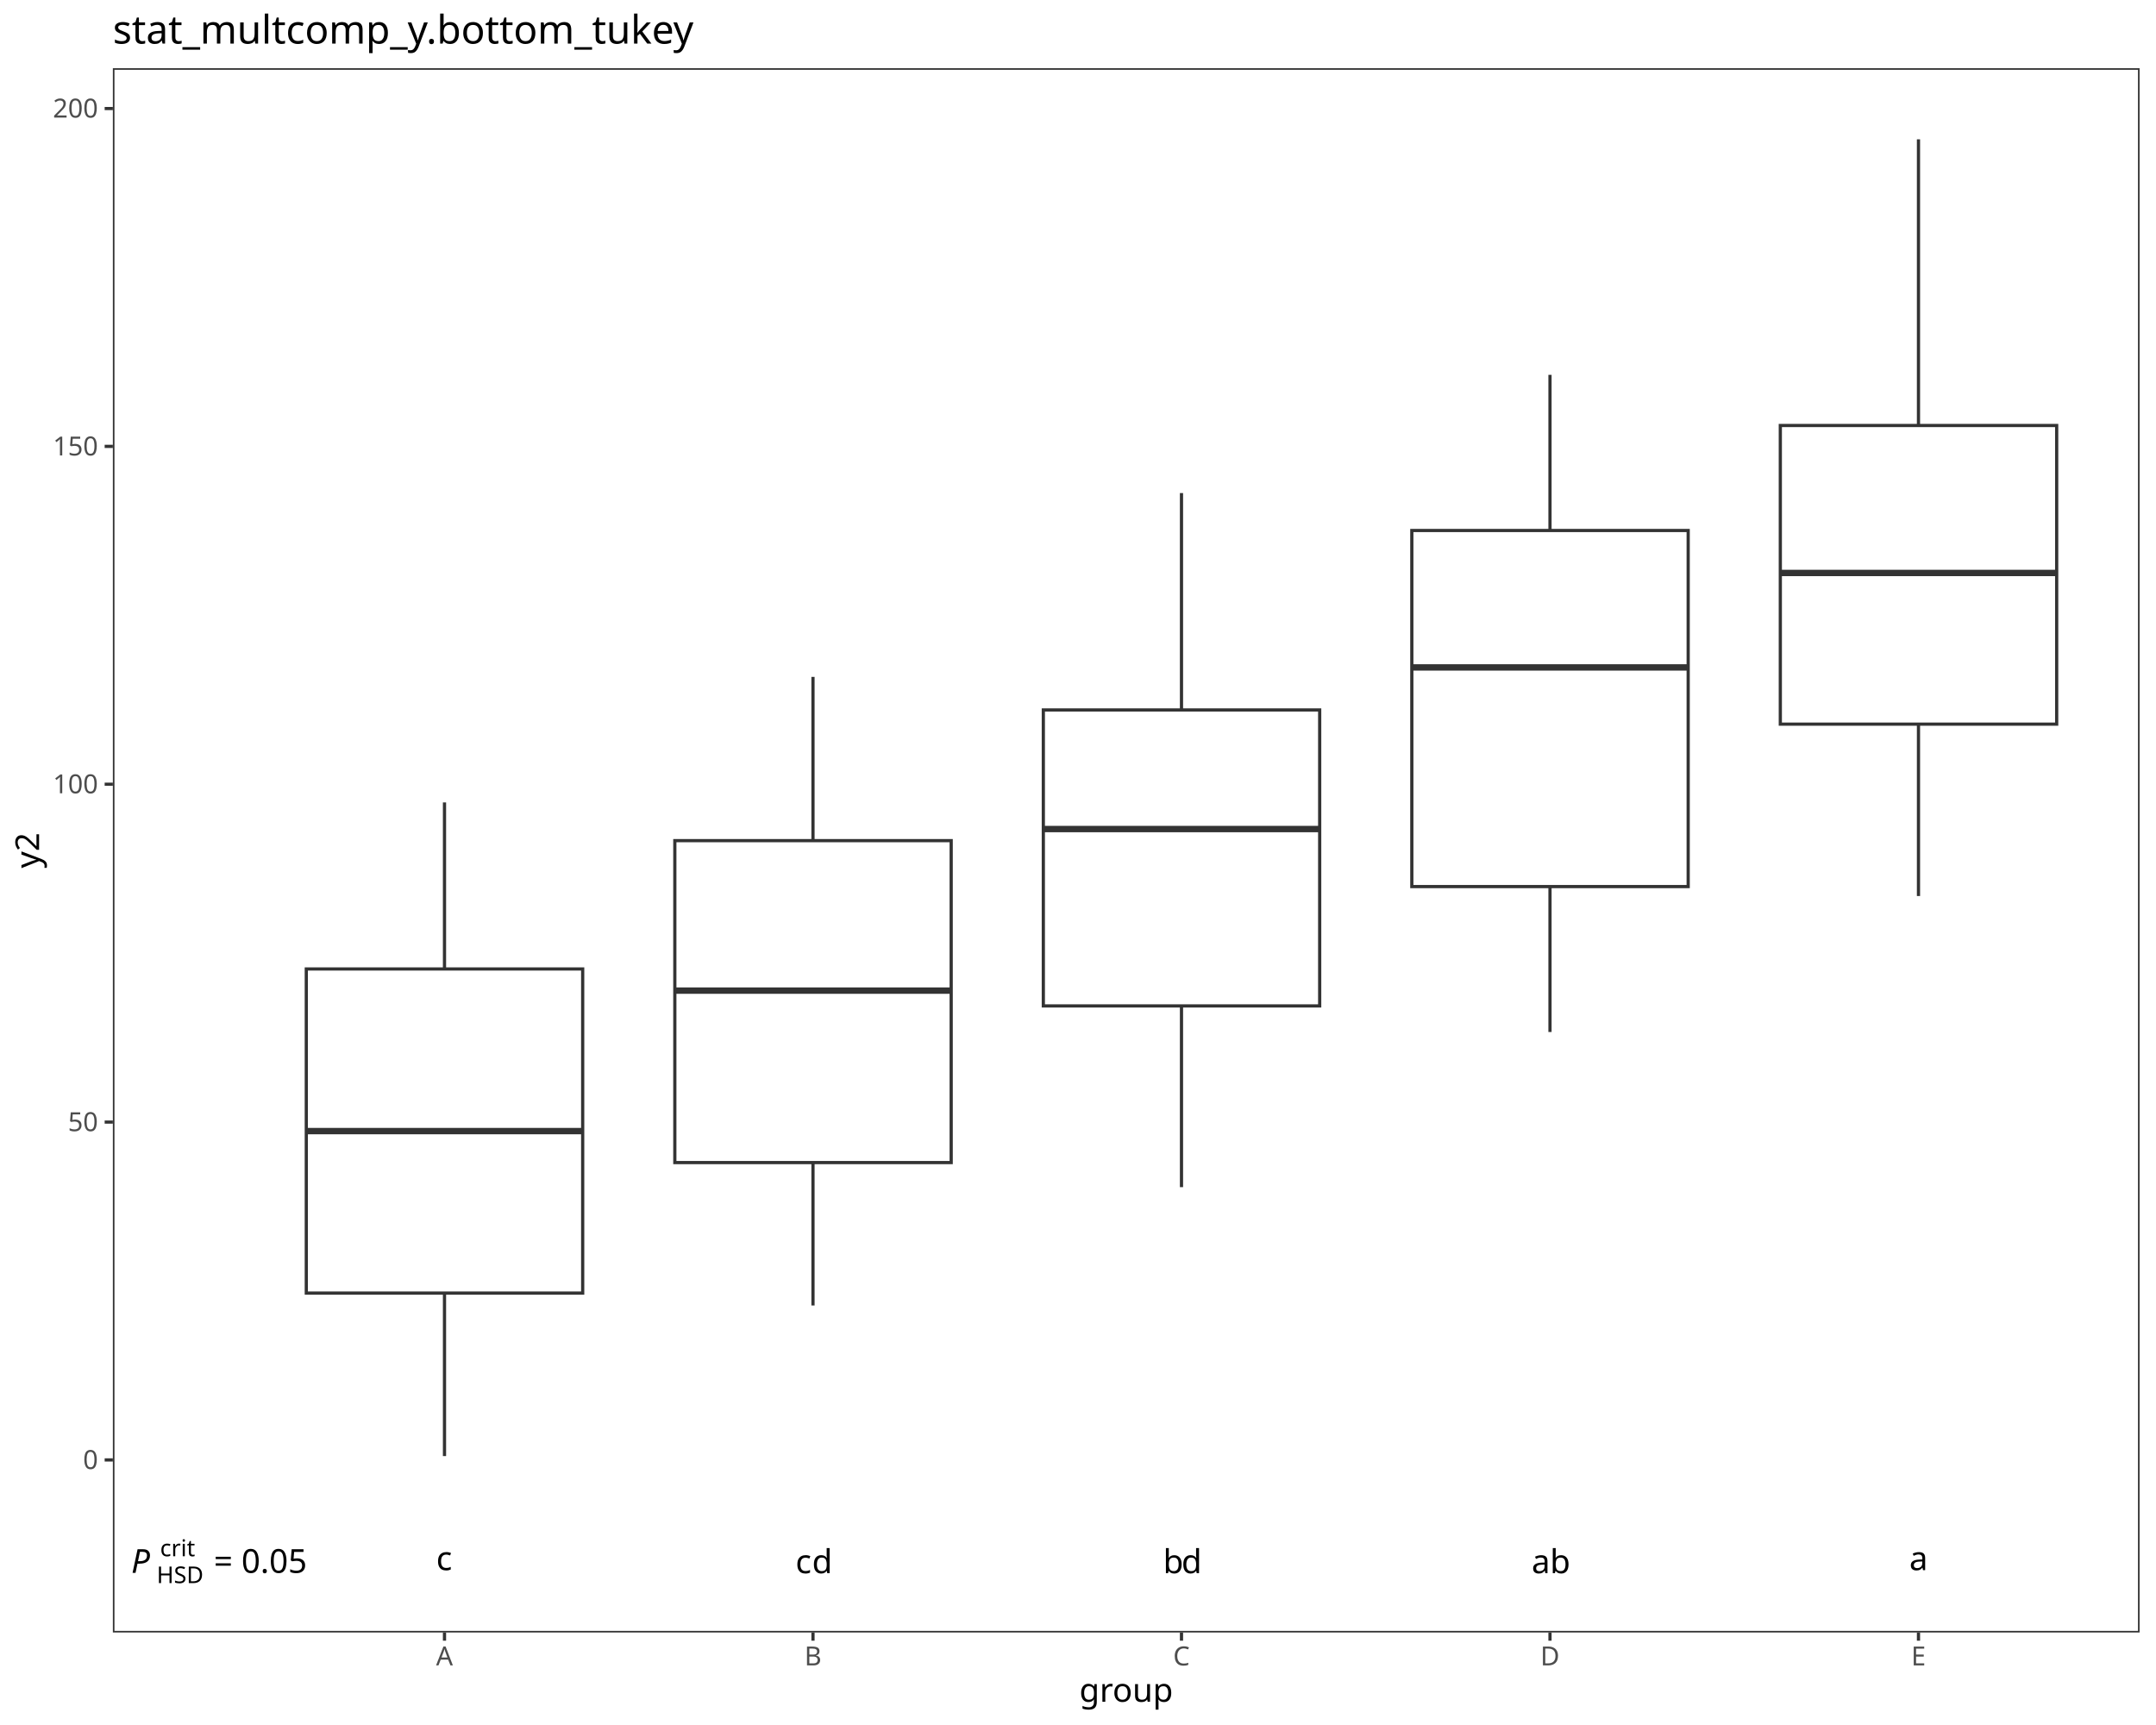
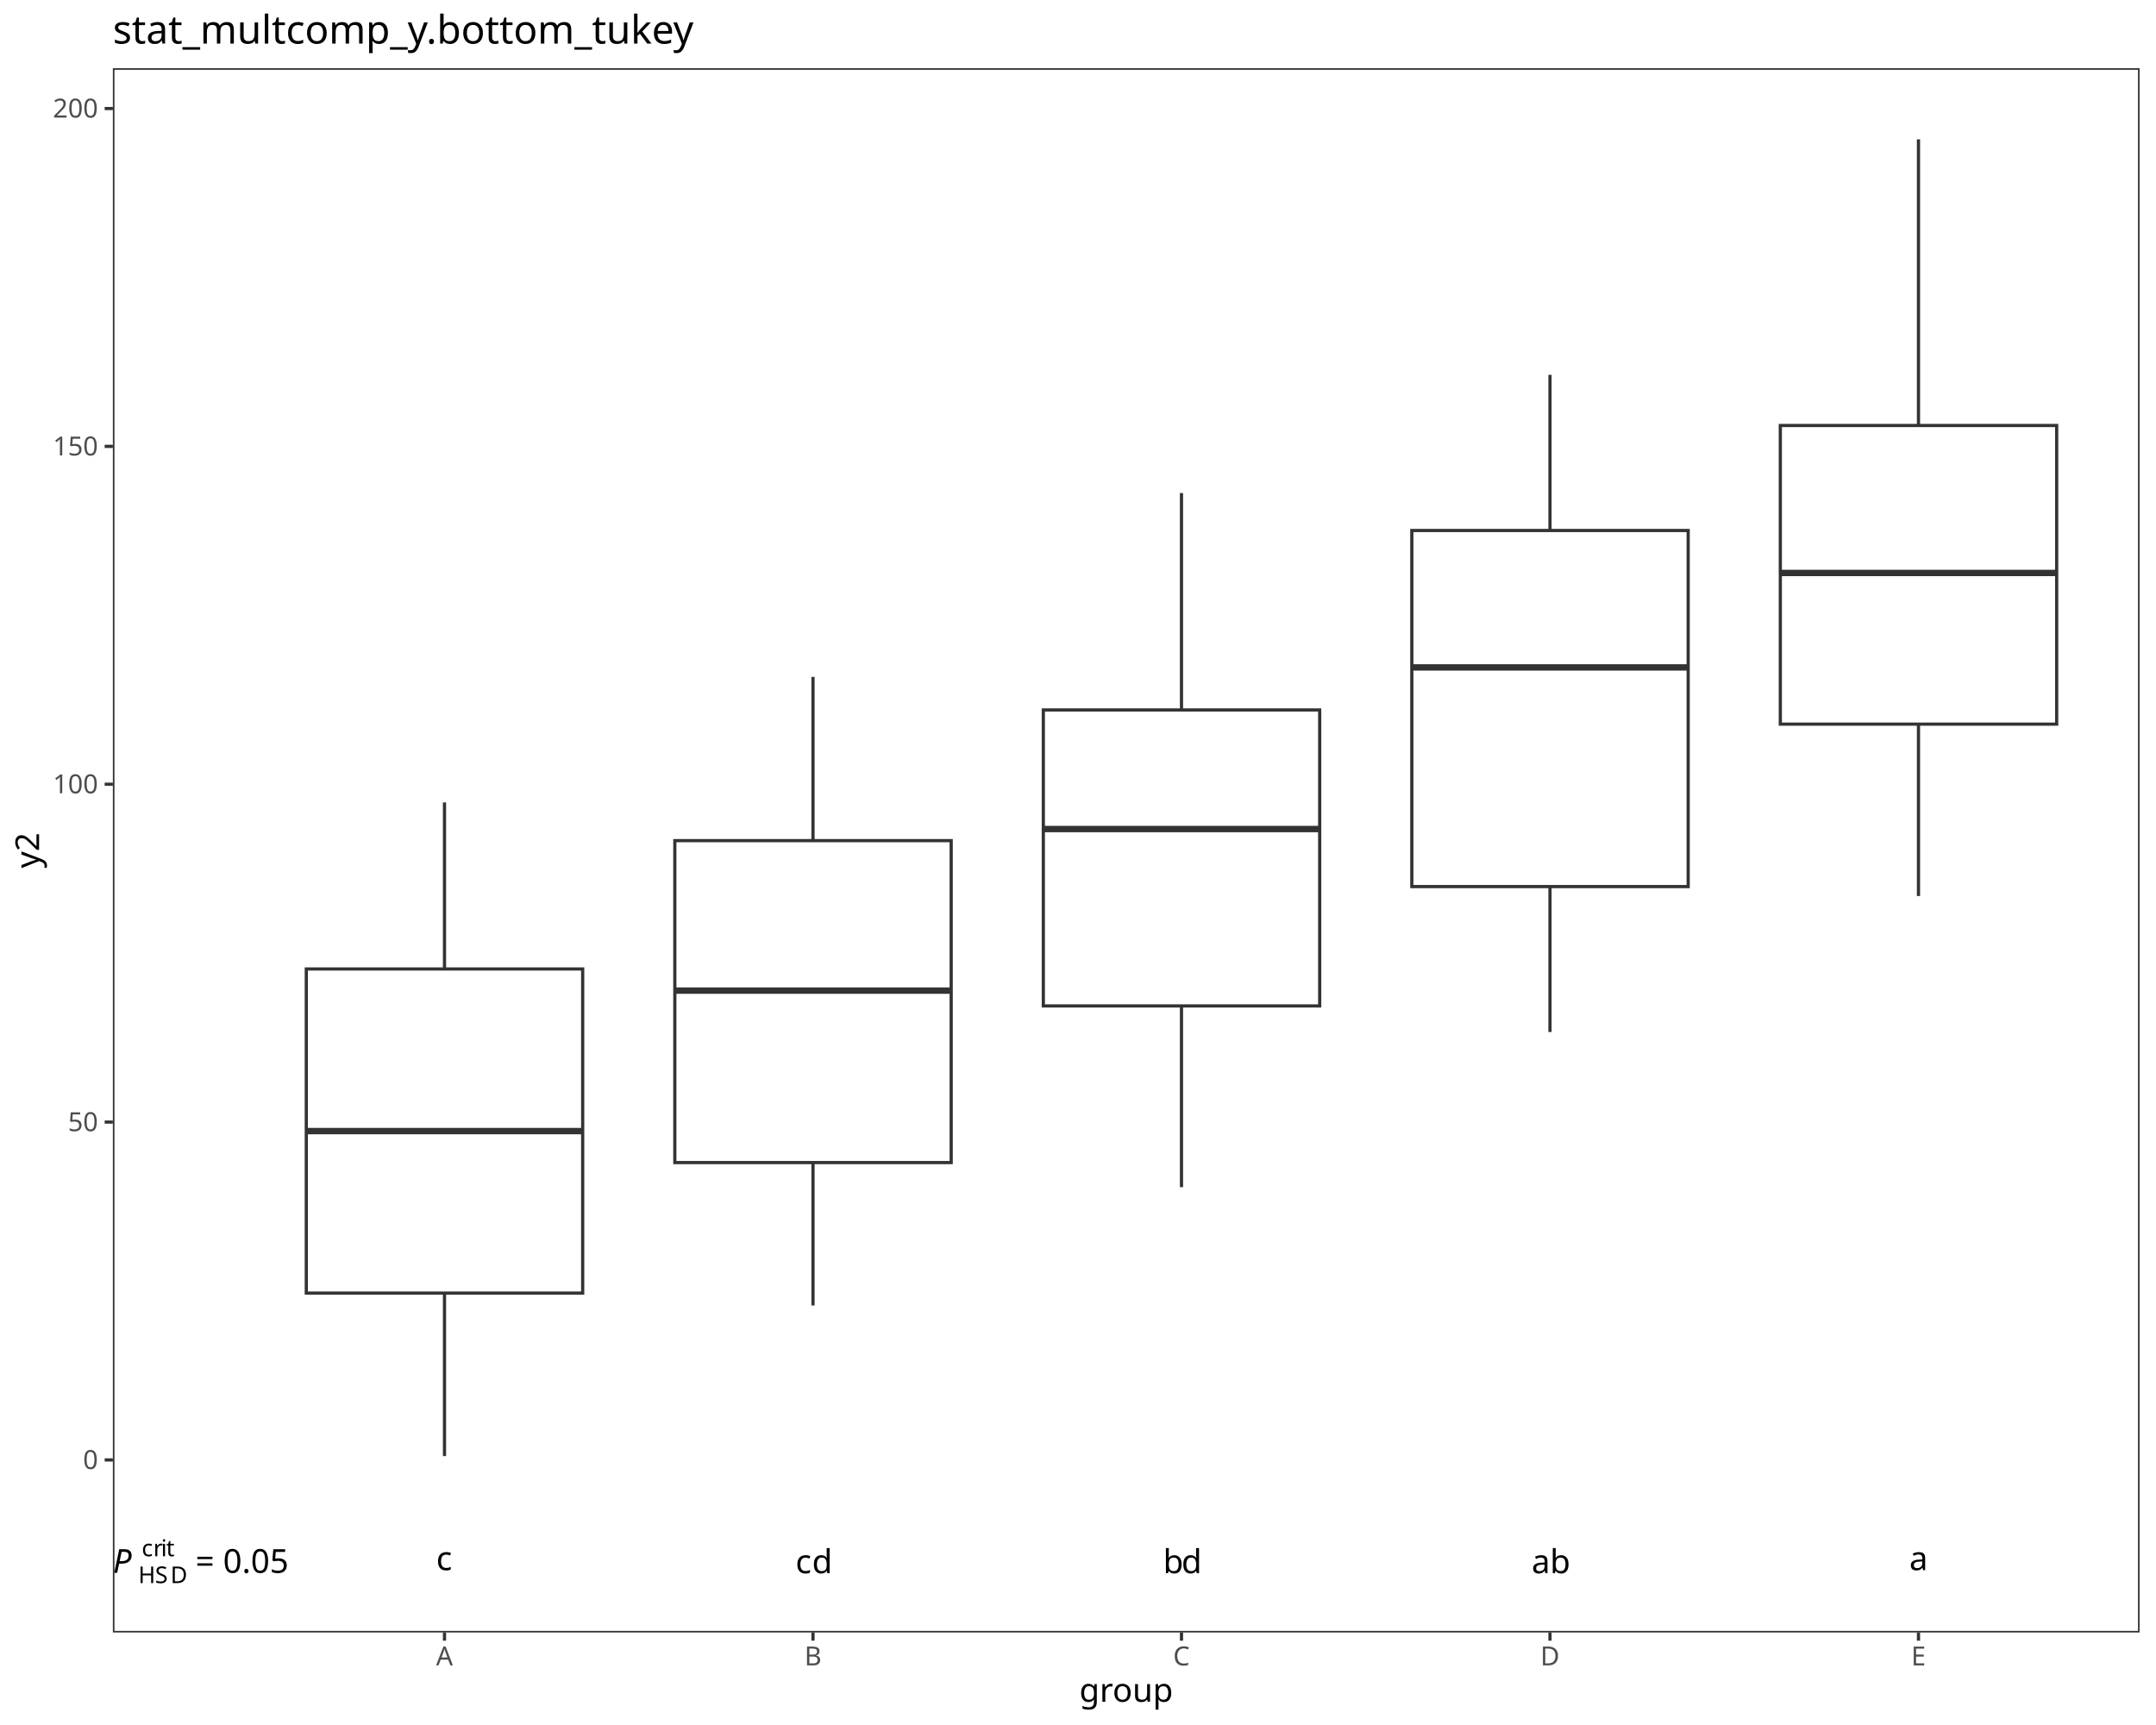
<svg xmlns="http://www.w3.org/2000/svg" class="svglite" data-engine-version="2.0" width="720.00pt" height="576.00pt" viewBox="0 0 720.00 576.00">
  <defs>
    <style type="text/css">
    .svglite line, .svglite polyline, .svglite polygon, .svglite path, .svglite rect, .svglite circle {
      fill: none;
      stroke: #000000;
      stroke-linecap: round;
      stroke-linejoin: round;
      stroke-miterlimit: 10.00;
    }
  </style>
  </defs>
  <rect width="100%" height="100%" style="stroke: none; fill: #FFFFFF;" />
  <defs>
    <clipPath id="cpMC4wMHw3MjAuMDB8MC4wMHw1NzYuMDA=">
      <rect x="0.00" y="0.00" width="720.00" height="576.00" />
    </clipPath>
  </defs>
  <g clip-path="url(#cpMC4wMHw3MjAuMDB8MC4wMHw1NzYuMDA=)">
    <rect x="0.00" y="0.00" width="720.00" height="576.00" style="stroke-width: 1.07; stroke: #FFFFFF; fill: #FFFFFF;" />
  </g>
  <defs>
    <clipPath id="cpMzcuNjl8NzE0LjUyfDIyLjc4fDU0NS4xMQ==">
      <rect x="37.69" y="22.78" width="676.83" height="522.33" />
    </clipPath>
  </defs>
  <g clip-path="url(#cpMzcuNjl8NzE0LjUyfDIyLjc4fDU0NS4xMQ==)">
    <rect x="37.69" y="22.78" width="676.83" height="522.33" style="stroke-width: 1.07; stroke: none; fill: #FFFFFF;" />
    <line x1="148.44" y1="323.55" x2="148.44" y2="267.93" style="stroke-width: 1.07; stroke: #333333; stroke-linecap: butt;" />
    <line x1="148.44" y1="431.78" x2="148.44" y2="486.20" style="stroke-width: 1.07; stroke: #333333; stroke-linecap: butt;" />
    <polygon points="102.29,323.55 102.29,431.78 194.59,431.78 194.59,323.55 102.29,323.55 " style="stroke-width: 1.07; stroke: #333333; stroke-linecap: butt; stroke-linejoin: miter; fill: #FFFFFF;" />
    <line x1="102.29" y1="377.69" x2="194.59" y2="377.69" style="stroke-width: 2.13; stroke: #333333; stroke-linecap: butt; stroke-linejoin: miter;" />
    <line x1="271.50" y1="280.70" x2="271.50" y2="226.02" style="stroke-width: 1.07; stroke: #333333; stroke-linecap: butt;" />
    <line x1="271.50" y1="388.20" x2="271.50" y2="435.91" style="stroke-width: 1.07; stroke: #333333; stroke-linecap: butt;" />
    <polygon points="225.36,280.70 225.36,388.20 317.65,388.20 317.65,280.70 225.36,280.70 " style="stroke-width: 1.07; stroke: #333333; stroke-linecap: butt; stroke-linejoin: miter; fill: #FFFFFF;" />
    <line x1="225.36" y1="330.78" x2="317.65" y2="330.78" style="stroke-width: 2.13; stroke: #333333; stroke-linecap: butt; stroke-linejoin: miter;" />
    <line x1="394.56" y1="237.06" x2="394.56" y2="164.64" style="stroke-width: 1.07; stroke: #333333; stroke-linecap: butt;" />
    <line x1="394.56" y1="335.89" x2="394.56" y2="396.40" style="stroke-width: 1.07; stroke: #333333; stroke-linecap: butt;" />
    <polygon points="348.42,237.06 348.42,335.89 440.71,335.89 440.71,237.06 348.42,237.06 " style="stroke-width: 1.07; stroke: #333333; stroke-linecap: butt; stroke-linejoin: miter; fill: #FFFFFF;" />
    <line x1="348.42" y1="276.83" x2="440.71" y2="276.83" style="stroke-width: 2.13; stroke: #333333; stroke-linecap: butt; stroke-linejoin: miter;" />
    <line x1="517.62" y1="177.14" x2="517.62" y2="125.16" style="stroke-width: 1.07; stroke: #333333; stroke-linecap: butt;" />
    <line x1="517.62" y1="296.04" x2="517.62" y2="344.61" style="stroke-width: 1.07; stroke: #333333; stroke-linecap: butt;" />
    <polygon points="471.48,177.14 471.48,296.04 563.77,296.04 563.77,177.14 471.48,177.14 " style="stroke-width: 1.07; stroke: #333333; stroke-linecap: butt; stroke-linejoin: miter; fill: #FFFFFF;" />
    <line x1="471.48" y1="222.86" x2="563.77" y2="222.86" style="stroke-width: 2.13; stroke: #333333; stroke-linecap: butt; stroke-linejoin: miter;" />
    <line x1="640.68" y1="142.08" x2="640.68" y2="46.53" style="stroke-width: 1.07; stroke: #333333; stroke-linecap: butt;" />
    <line x1="640.68" y1="241.80" x2="640.68" y2="299.20" style="stroke-width: 1.07; stroke: #333333; stroke-linecap: butt;" />
    <polygon points="594.54,142.08 594.54,241.80 686.83,241.80 686.83,142.08 594.54,142.08 " style="stroke-width: 1.07; stroke: #333333; stroke-linecap: butt; stroke-linejoin: miter; fill: #FFFFFF;" />
    <line x1="594.54" y1="191.32" x2="686.83" y2="191.32" style="stroke-width: 2.13; stroke: #333333; stroke-linecap: butt; stroke-linejoin: miter;" />
-     <text x="37.69" y="525.20" style="font-size: 11.04px; font-family: sans;" textLength="6.13px" lengthAdjust="spacingAndGlyphs">  </text>
-     <text x="43.82" y="525.20" style="font-size: 11.04px; font-style: italic; font-family: sans;" textLength="7.37px" lengthAdjust="spacingAndGlyphs">P</text>
-     <text x="52.33" y="528.62" style="font-size: 7.73px; font-family: sans;" textLength="16.32px" lengthAdjust="spacingAndGlyphs">HSD</text>
-     <text x="53.47" y="519.65" style="font-size: 7.73px; font-family: sans;" textLength="10.30px" lengthAdjust="spacingAndGlyphs">crit</text>
-     <text x="68.65" y="525.20" style="font-size: 11.04px; font-family: sans;" textLength="2.76px" lengthAdjust="spacingAndGlyphs"> </text>
-     <text x="71.41" y="525.20" style="font-size: 11.04px; font-family: sans;" textLength="6.45px" lengthAdjust="spacingAndGlyphs">=</text>
-     <text x="77.86" y="525.20" style="font-size: 11.04px; font-family: sans;" textLength="2.76px" lengthAdjust="spacingAndGlyphs"> </text>
-     <text x="80.62" y="525.20" style="font-size: 11.04px; font-family: sans;" textLength="21.49px" lengthAdjust="spacingAndGlyphs">0.05</text>
+     <text x="37.69" y="525.20" style="font-size: 11.04px; font-style: italic; font-family: sans;" textLength="7.37px" lengthAdjust="spacingAndGlyphs">P</text>
+     <text x="46.19" y="528.62" style="font-size: 7.73px; font-family: sans;" textLength="5.58px" lengthAdjust="spacingAndGlyphs">H</text>
+     <text x="51.78" y="528.62" style="font-size: 7.73px; font-family: sans;" textLength="5.16px" lengthAdjust="spacingAndGlyphs">S</text>
+     <text x="56.93" y="528.62" style="font-size: 7.73px; font-family: sans;" textLength="5.58px" lengthAdjust="spacingAndGlyphs">D</text>
+     <text x="47.33" y="519.65" style="font-size: 7.73px; font-family: sans;" textLength="3.87px" lengthAdjust="spacingAndGlyphs">c</text>
+     <text x="51.20" y="519.65" style="font-size: 7.73px; font-family: sans;" textLength="2.57px" lengthAdjust="spacingAndGlyphs">r</text>
+     <text x="53.77" y="519.65" style="font-size: 7.73px; font-family: sans;" textLength="1.72px" lengthAdjust="spacingAndGlyphs">i</text>
+     <text x="55.49" y="519.65" style="font-size: 7.73px; font-family: sans;" textLength="2.15px" lengthAdjust="spacingAndGlyphs">t</text>
+     <text x="62.51" y="525.20" style="font-size: 11.04px; font-family: sans;" textLength="2.76px" lengthAdjust="spacingAndGlyphs"> </text>
+     <text x="65.28" y="525.20" style="font-size: 11.04px; font-family: sans;" textLength="6.45px" lengthAdjust="spacingAndGlyphs">=</text>
+     <text x="71.73" y="525.20" style="font-size: 11.04px; font-family: sans;" textLength="2.76px" lengthAdjust="spacingAndGlyphs"> </text>
+     <text x="74.49" y="525.20" style="font-size: 11.04px; font-family: sans;" textLength="21.49px" lengthAdjust="spacingAndGlyphs">0.05</text>
    <text x="145.68" y="524.29" style="font-size: 11.04px; font-family: sans;" textLength="5.52px" lengthAdjust="spacingAndGlyphs">c</text>
    <text x="265.67" y="525.32" style="font-size: 11.04px; font-family: sans;" textLength="5.52px" lengthAdjust="spacingAndGlyphs">c</text>
    <text x="271.19" y="525.32" style="font-size: 11.04px; font-family: sans;" textLength="6.14px" lengthAdjust="spacingAndGlyphs">d</text>
    <text x="388.42" y="525.32" style="font-size: 11.04px; font-family: sans;" textLength="6.14px" lengthAdjust="spacingAndGlyphs">b</text>
    <text x="394.56" y="525.32" style="font-size: 11.04px; font-family: sans;" textLength="6.14px" lengthAdjust="spacingAndGlyphs">d</text>
    <text x="511.48" y="525.32" style="font-size: 11.04px; font-family: sans;" textLength="6.14px" lengthAdjust="spacingAndGlyphs">a</text>
    <text x="517.62" y="525.32" style="font-size: 11.04px; font-family: sans;" textLength="6.14px" lengthAdjust="spacingAndGlyphs">b</text>
    <text x="637.61" y="524.29" style="font-size: 11.04px; font-family: sans;" textLength="6.14px" lengthAdjust="spacingAndGlyphs">a</text>
    <rect x="37.69" y="22.78" width="676.83" height="522.33" style="stroke-width: 1.07; stroke: #333333;" />
  </g>
  <g clip-path="url(#cpMC4wMHw3MjAuMDB8MC4wMHw1NzYuMDA=)">
    <text x="32.76" y="490.52" text-anchor="end" style="font-size: 8.80px; fill: #4D4D4D; font-family: sans;" textLength="4.89px" lengthAdjust="spacingAndGlyphs">0</text>
    <text x="32.76" y="377.70" text-anchor="end" style="font-size: 8.80px; fill: #4D4D4D; font-family: sans;" textLength="9.79px" lengthAdjust="spacingAndGlyphs">50</text>
    <text x="32.76" y="264.89" text-anchor="end" style="font-size: 8.80px; fill: #4D4D4D; font-family: sans;" textLength="14.68px" lengthAdjust="spacingAndGlyphs">100</text>
    <text x="32.76" y="152.08" text-anchor="end" style="font-size: 8.80px; fill: #4D4D4D; font-family: sans;" textLength="14.68px" lengthAdjust="spacingAndGlyphs">150</text>
    <text x="32.76" y="39.26" text-anchor="end" style="font-size: 8.80px; fill: #4D4D4D; font-family: sans;" textLength="14.68px" lengthAdjust="spacingAndGlyphs">200</text>
    <polyline points="34.95,487.49 37.69,487.49 " style="stroke-width: 1.07; stroke: #333333; stroke-linecap: butt;" />
    <polyline points="34.95,374.68 37.69,374.68 " style="stroke-width: 1.07; stroke: #333333; stroke-linecap: butt;" />
    <polyline points="34.95,261.86 37.69,261.86 " style="stroke-width: 1.07; stroke: #333333; stroke-linecap: butt;" />
    <polyline points="34.95,149.05 37.69,149.05 " style="stroke-width: 1.07; stroke: #333333; stroke-linecap: butt;" />
    <polyline points="34.95,36.24 37.69,36.24 " style="stroke-width: 1.07; stroke: #333333; stroke-linecap: butt;" />
    <polyline points="148.44,547.85 148.44,545.11 " style="stroke-width: 1.07; stroke: #333333; stroke-linecap: butt;" />
    <polyline points="271.50,547.85 271.50,545.11 " style="stroke-width: 1.07; stroke: #333333; stroke-linecap: butt;" />
    <polyline points="394.56,547.85 394.56,545.11 " style="stroke-width: 1.07; stroke: #333333; stroke-linecap: butt;" />
    <polyline points="517.62,547.85 517.62,545.11 " style="stroke-width: 1.07; stroke: #333333; stroke-linecap: butt;" />
    <polyline points="640.68,547.85 640.68,545.11 " style="stroke-width: 1.07; stroke: #333333; stroke-linecap: butt;" />
    <text x="148.44" y="556.10" text-anchor="middle" style="font-size: 8.80px; fill: #4D4D4D; font-family: sans;" textLength="5.87px" lengthAdjust="spacingAndGlyphs">A</text>
    <text x="271.50" y="556.10" text-anchor="middle" style="font-size: 8.80px; fill: #4D4D4D; font-family: sans;" textLength="5.87px" lengthAdjust="spacingAndGlyphs">B</text>
    <text x="394.56" y="556.10" text-anchor="middle" style="font-size: 8.80px; fill: #4D4D4D; font-family: sans;" textLength="6.36px" lengthAdjust="spacingAndGlyphs">C</text>
    <text x="517.62" y="556.10" text-anchor="middle" style="font-size: 8.80px; fill: #4D4D4D; font-family: sans;" textLength="6.36px" lengthAdjust="spacingAndGlyphs">D</text>
    <text x="640.68" y="556.10" text-anchor="middle" style="font-size: 8.80px; fill: #4D4D4D; font-family: sans;" textLength="5.87px" lengthAdjust="spacingAndGlyphs">E</text>
    <text x="376.10" y="568.24" text-anchor="middle" style="font-size: 11.00px; font-family: sans;" textLength="28.14px" lengthAdjust="spacingAndGlyphs">group</text>
    <text transform="translate(13.05,283.95) rotate(-90)" text-anchor="middle" style="font-size: 11.00px; font-family: sans;" textLength="11.62px" lengthAdjust="spacingAndGlyphs">y2</text>
    <text x="37.69" y="14.56" style="font-size: 13.20px; font-family: sans;" textLength="182.73px" lengthAdjust="spacingAndGlyphs">stat_multcomp_y.bottom_tukey</text>
  </g>
</svg>
